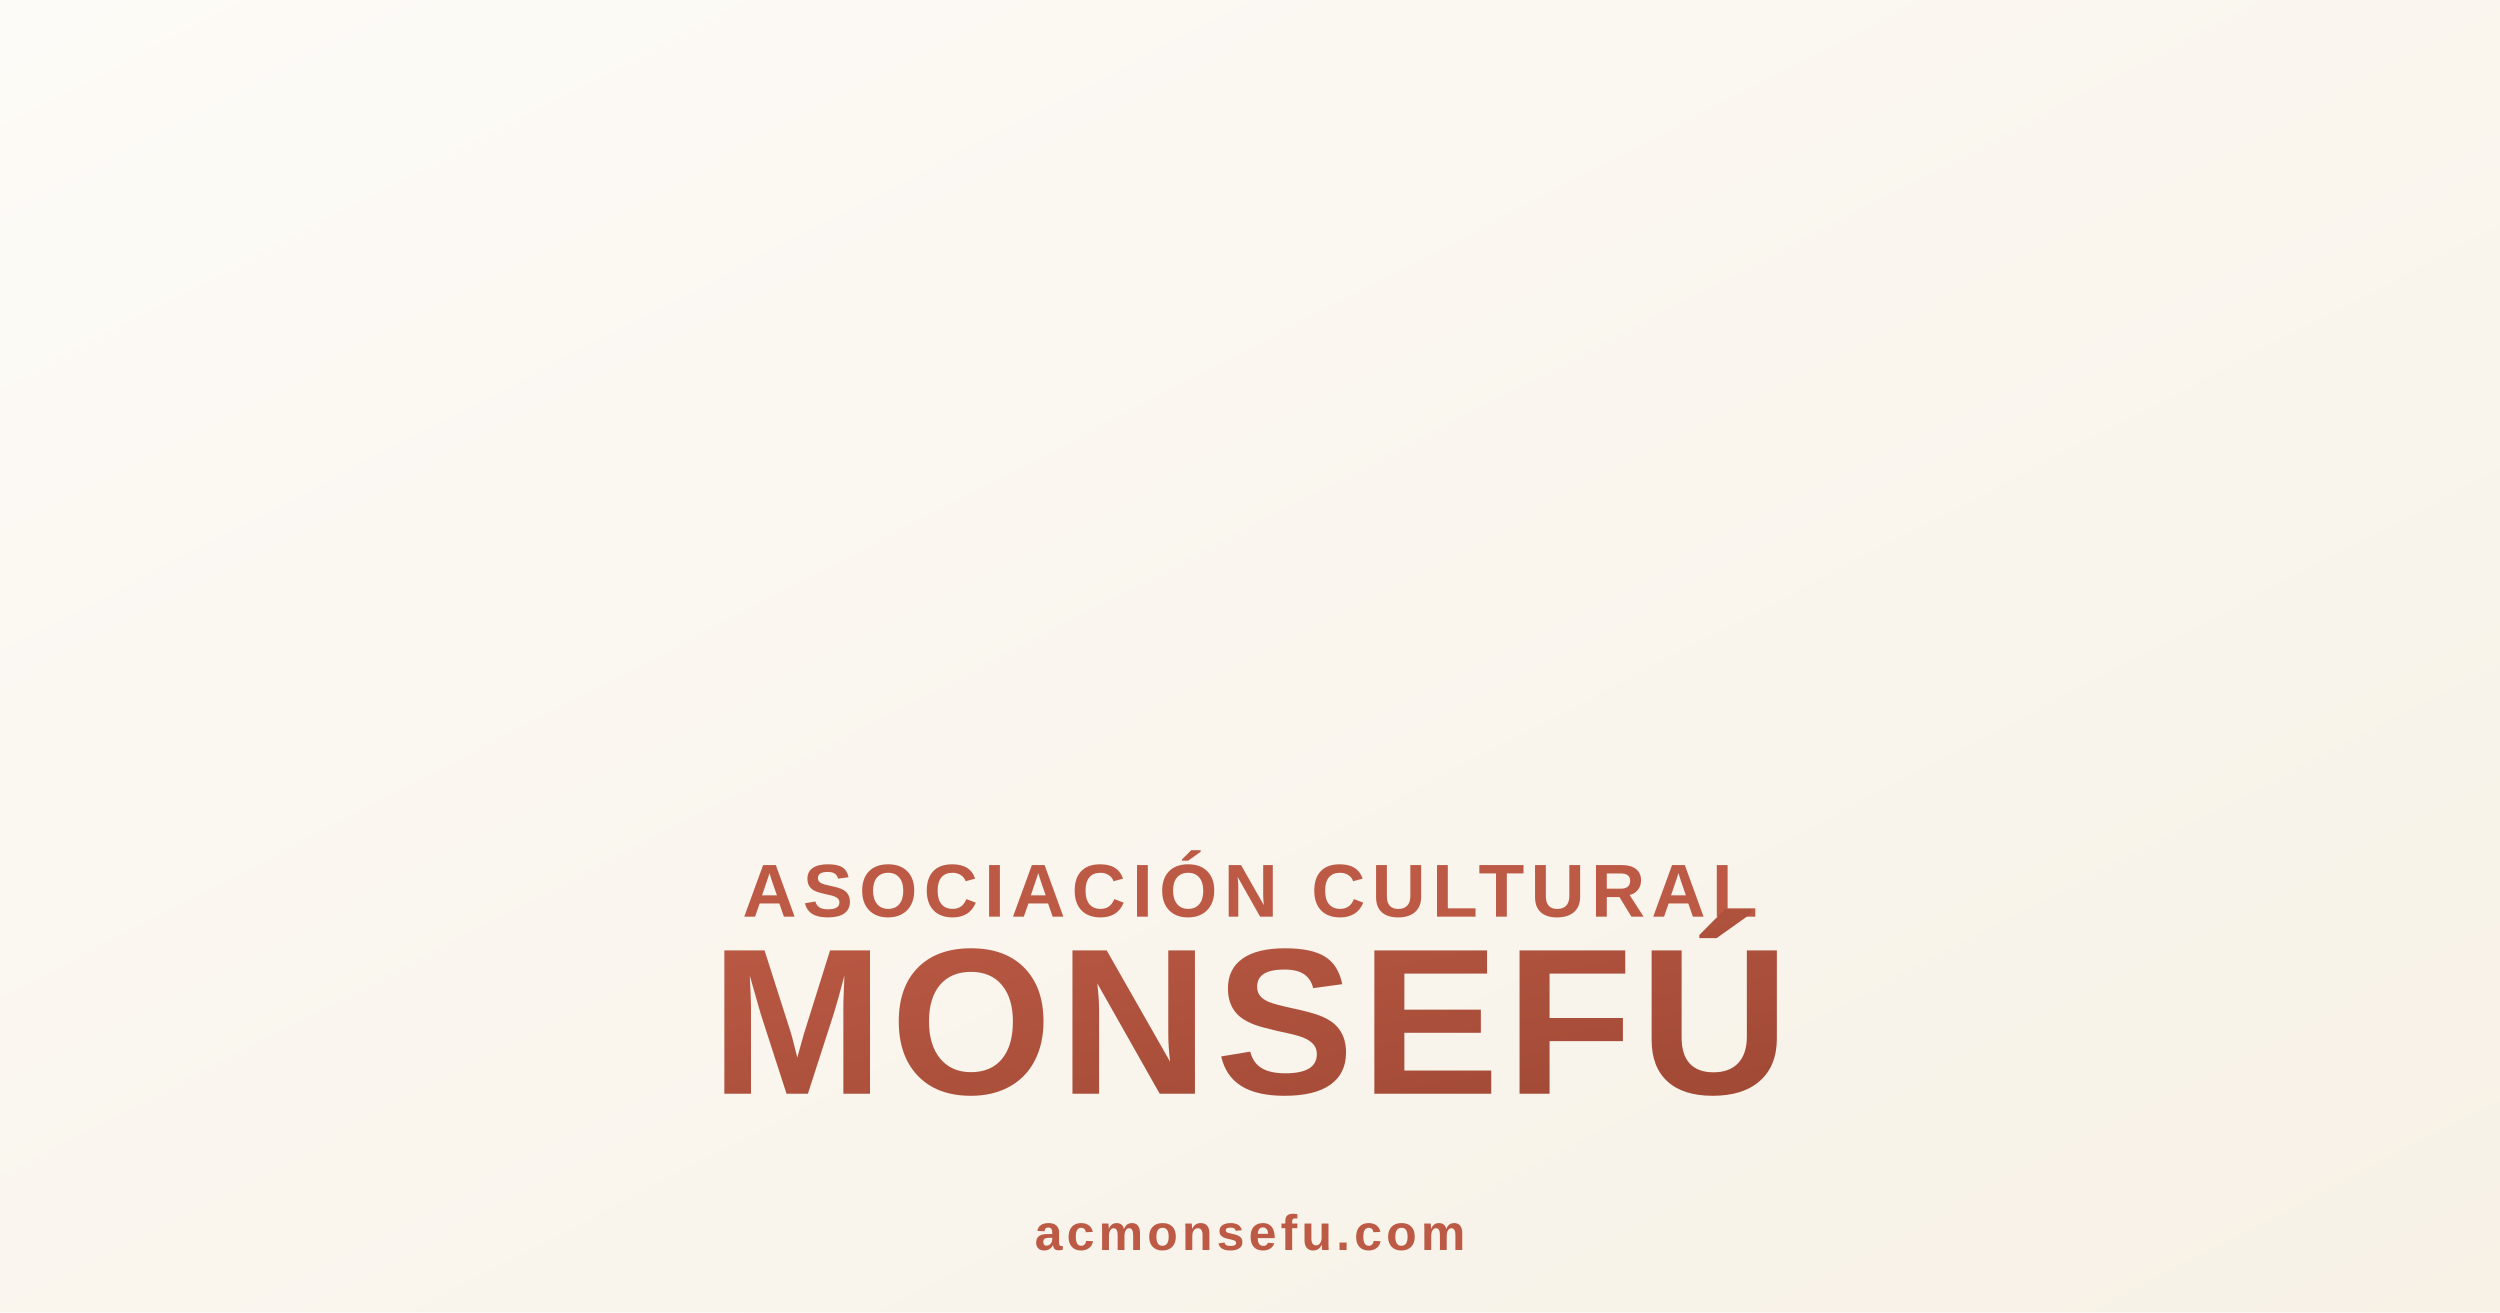
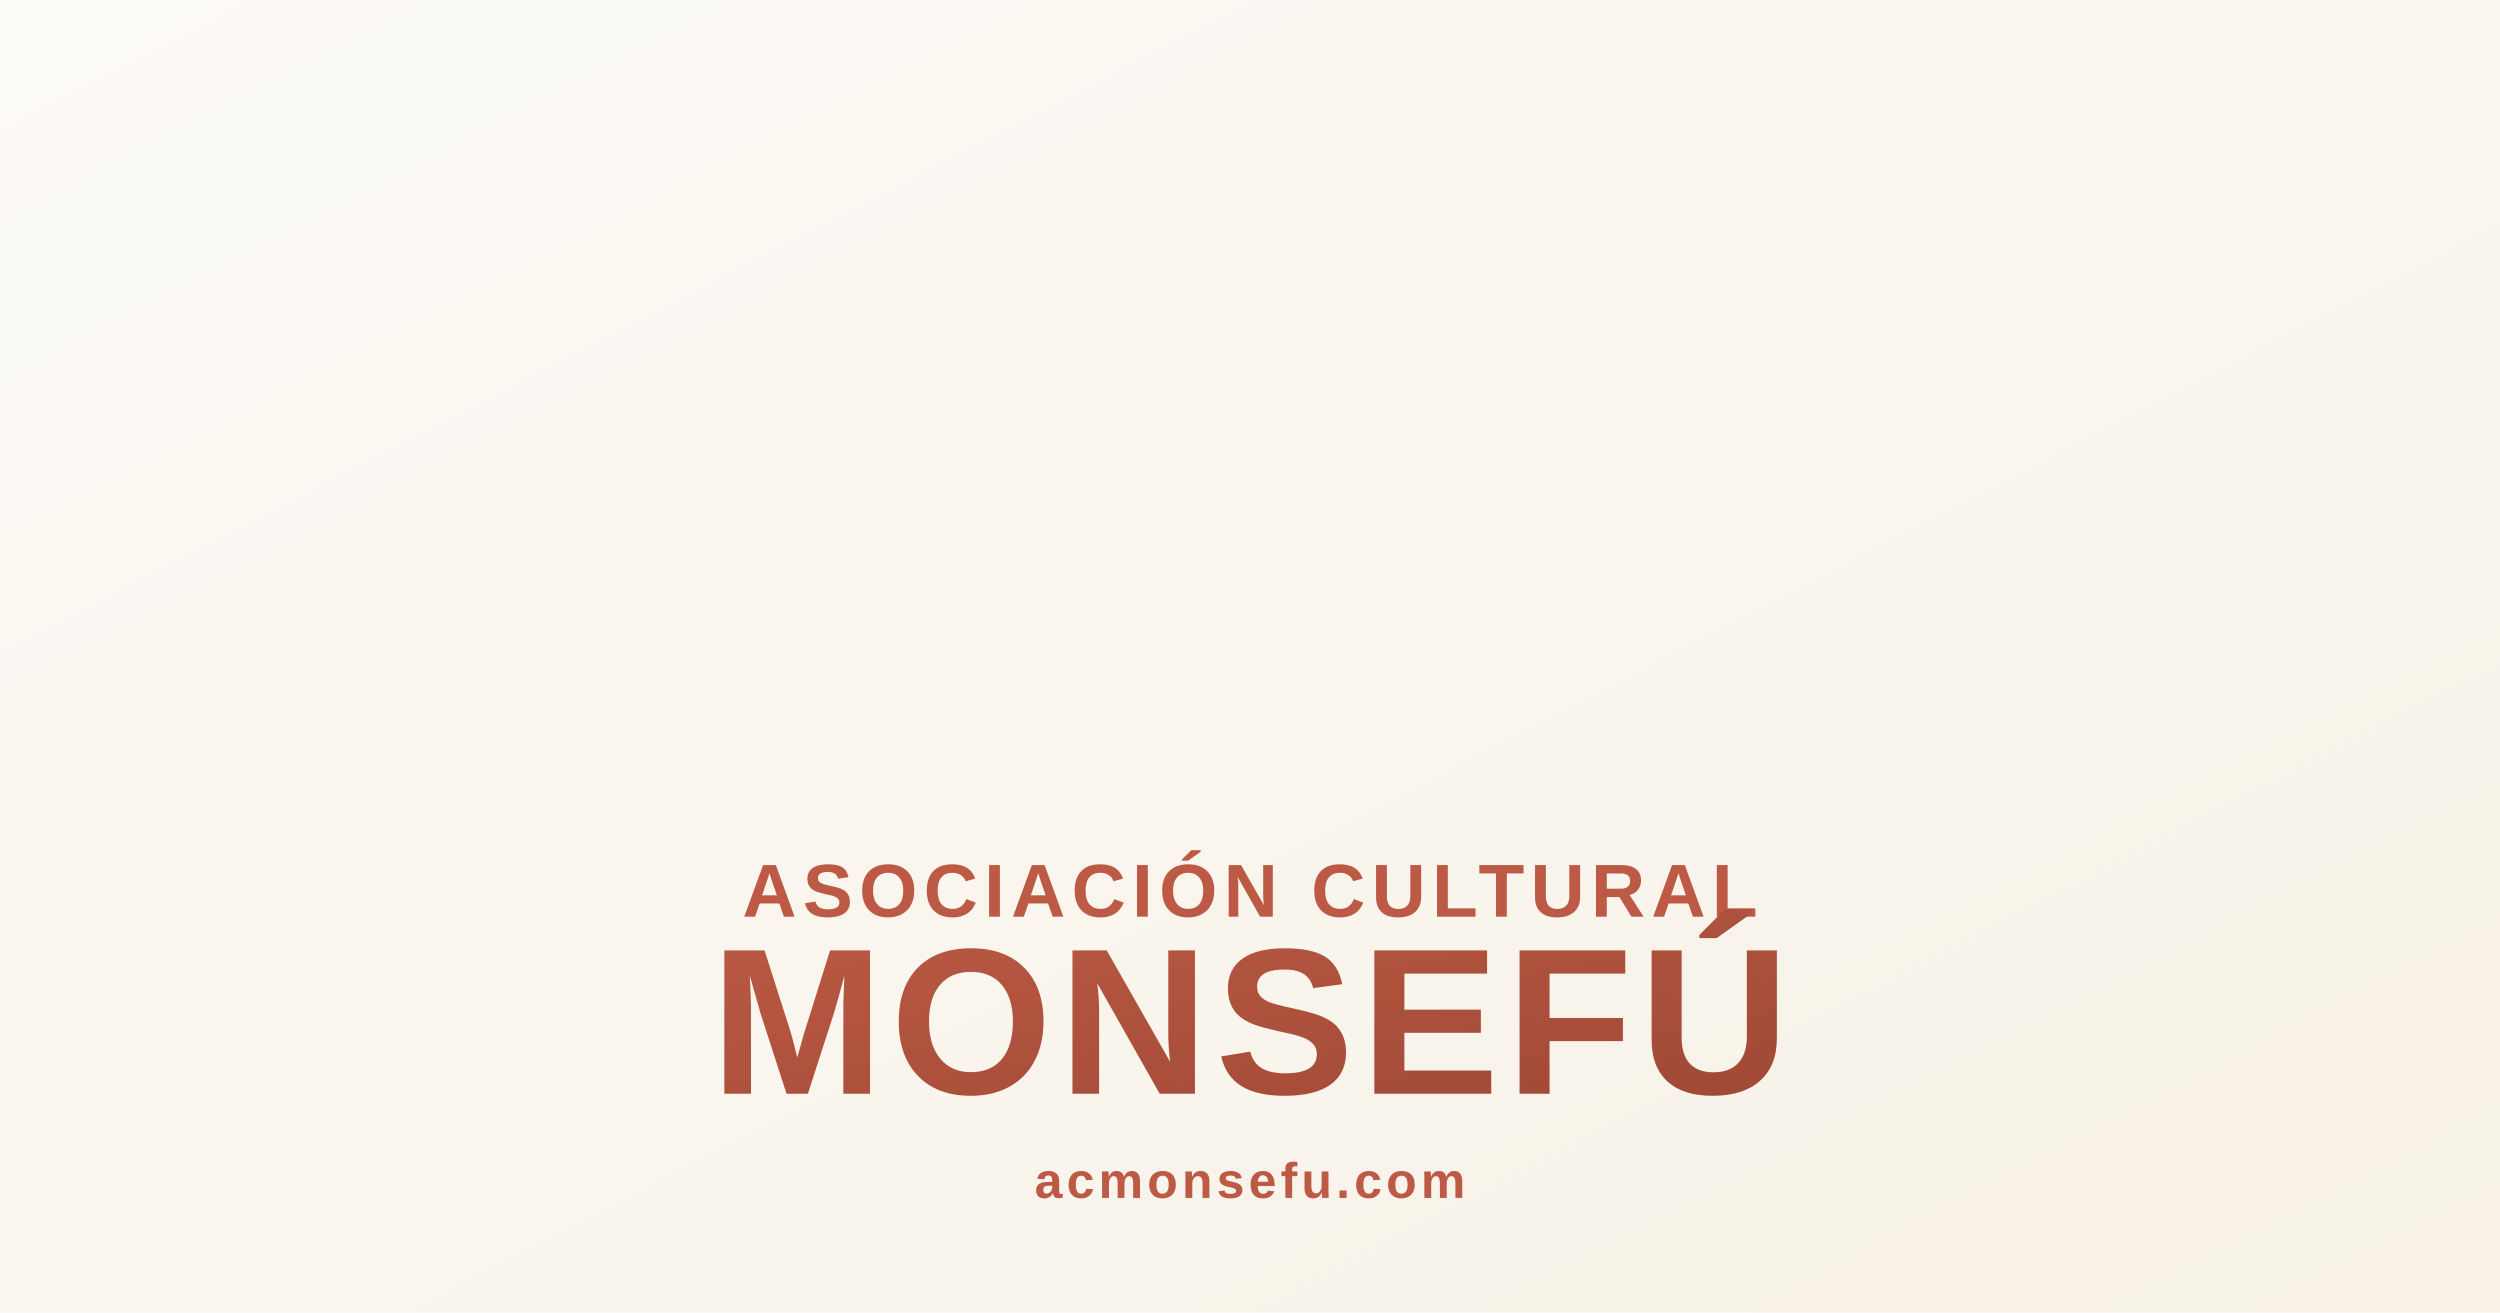
<svg xmlns="http://www.w3.org/2000/svg" width="1200" height="630" viewBox="0 0 1200 630">
  <defs>
    <linearGradient id="bg" x1="0" y1="0" x2="1" y2="1">
      <stop offset="0" stop-color="#fdfbf7" />
      <stop offset="1" stop-color="#f7f1e6" />
    </linearGradient>
    <linearGradient id="txt" x1="0" y1="0" x2="1" y2="1">
      <stop offset="0" stop-color="#bc5a45" />
      <stop offset="1" stop-color="#a04935" />
    </linearGradient>
  </defs>
  <rect width="1200" height="630" fill="url(#bg)" />
  <text x="600" y="440" text-anchor="middle" font-family="Arial, sans-serif" font-size="36" font-weight="700" letter-spacing="3" fill="#bc5a45">ASOCIACIÓN CULTURAL</text>
  <text x="600" y="525" text-anchor="middle" font-family="Arial, sans-serif" font-size="100" font-weight="900" letter-spacing="3" fill="url(#txt)">MONSEFÚ</text>
-   <text x="600" y="600" text-anchor="middle" font-family="Arial, sans-serif" font-size="24" font-weight="700" letter-spacing="2" fill="#bc5a45">acmonsefu.com</text>
+   <text x="600" y="575" text-anchor="middle" font-family="Arial, sans-serif" font-size="24" font-weight="700" letter-spacing="2" fill="#bc5a45">acmonsefu.com</text>
</svg>
